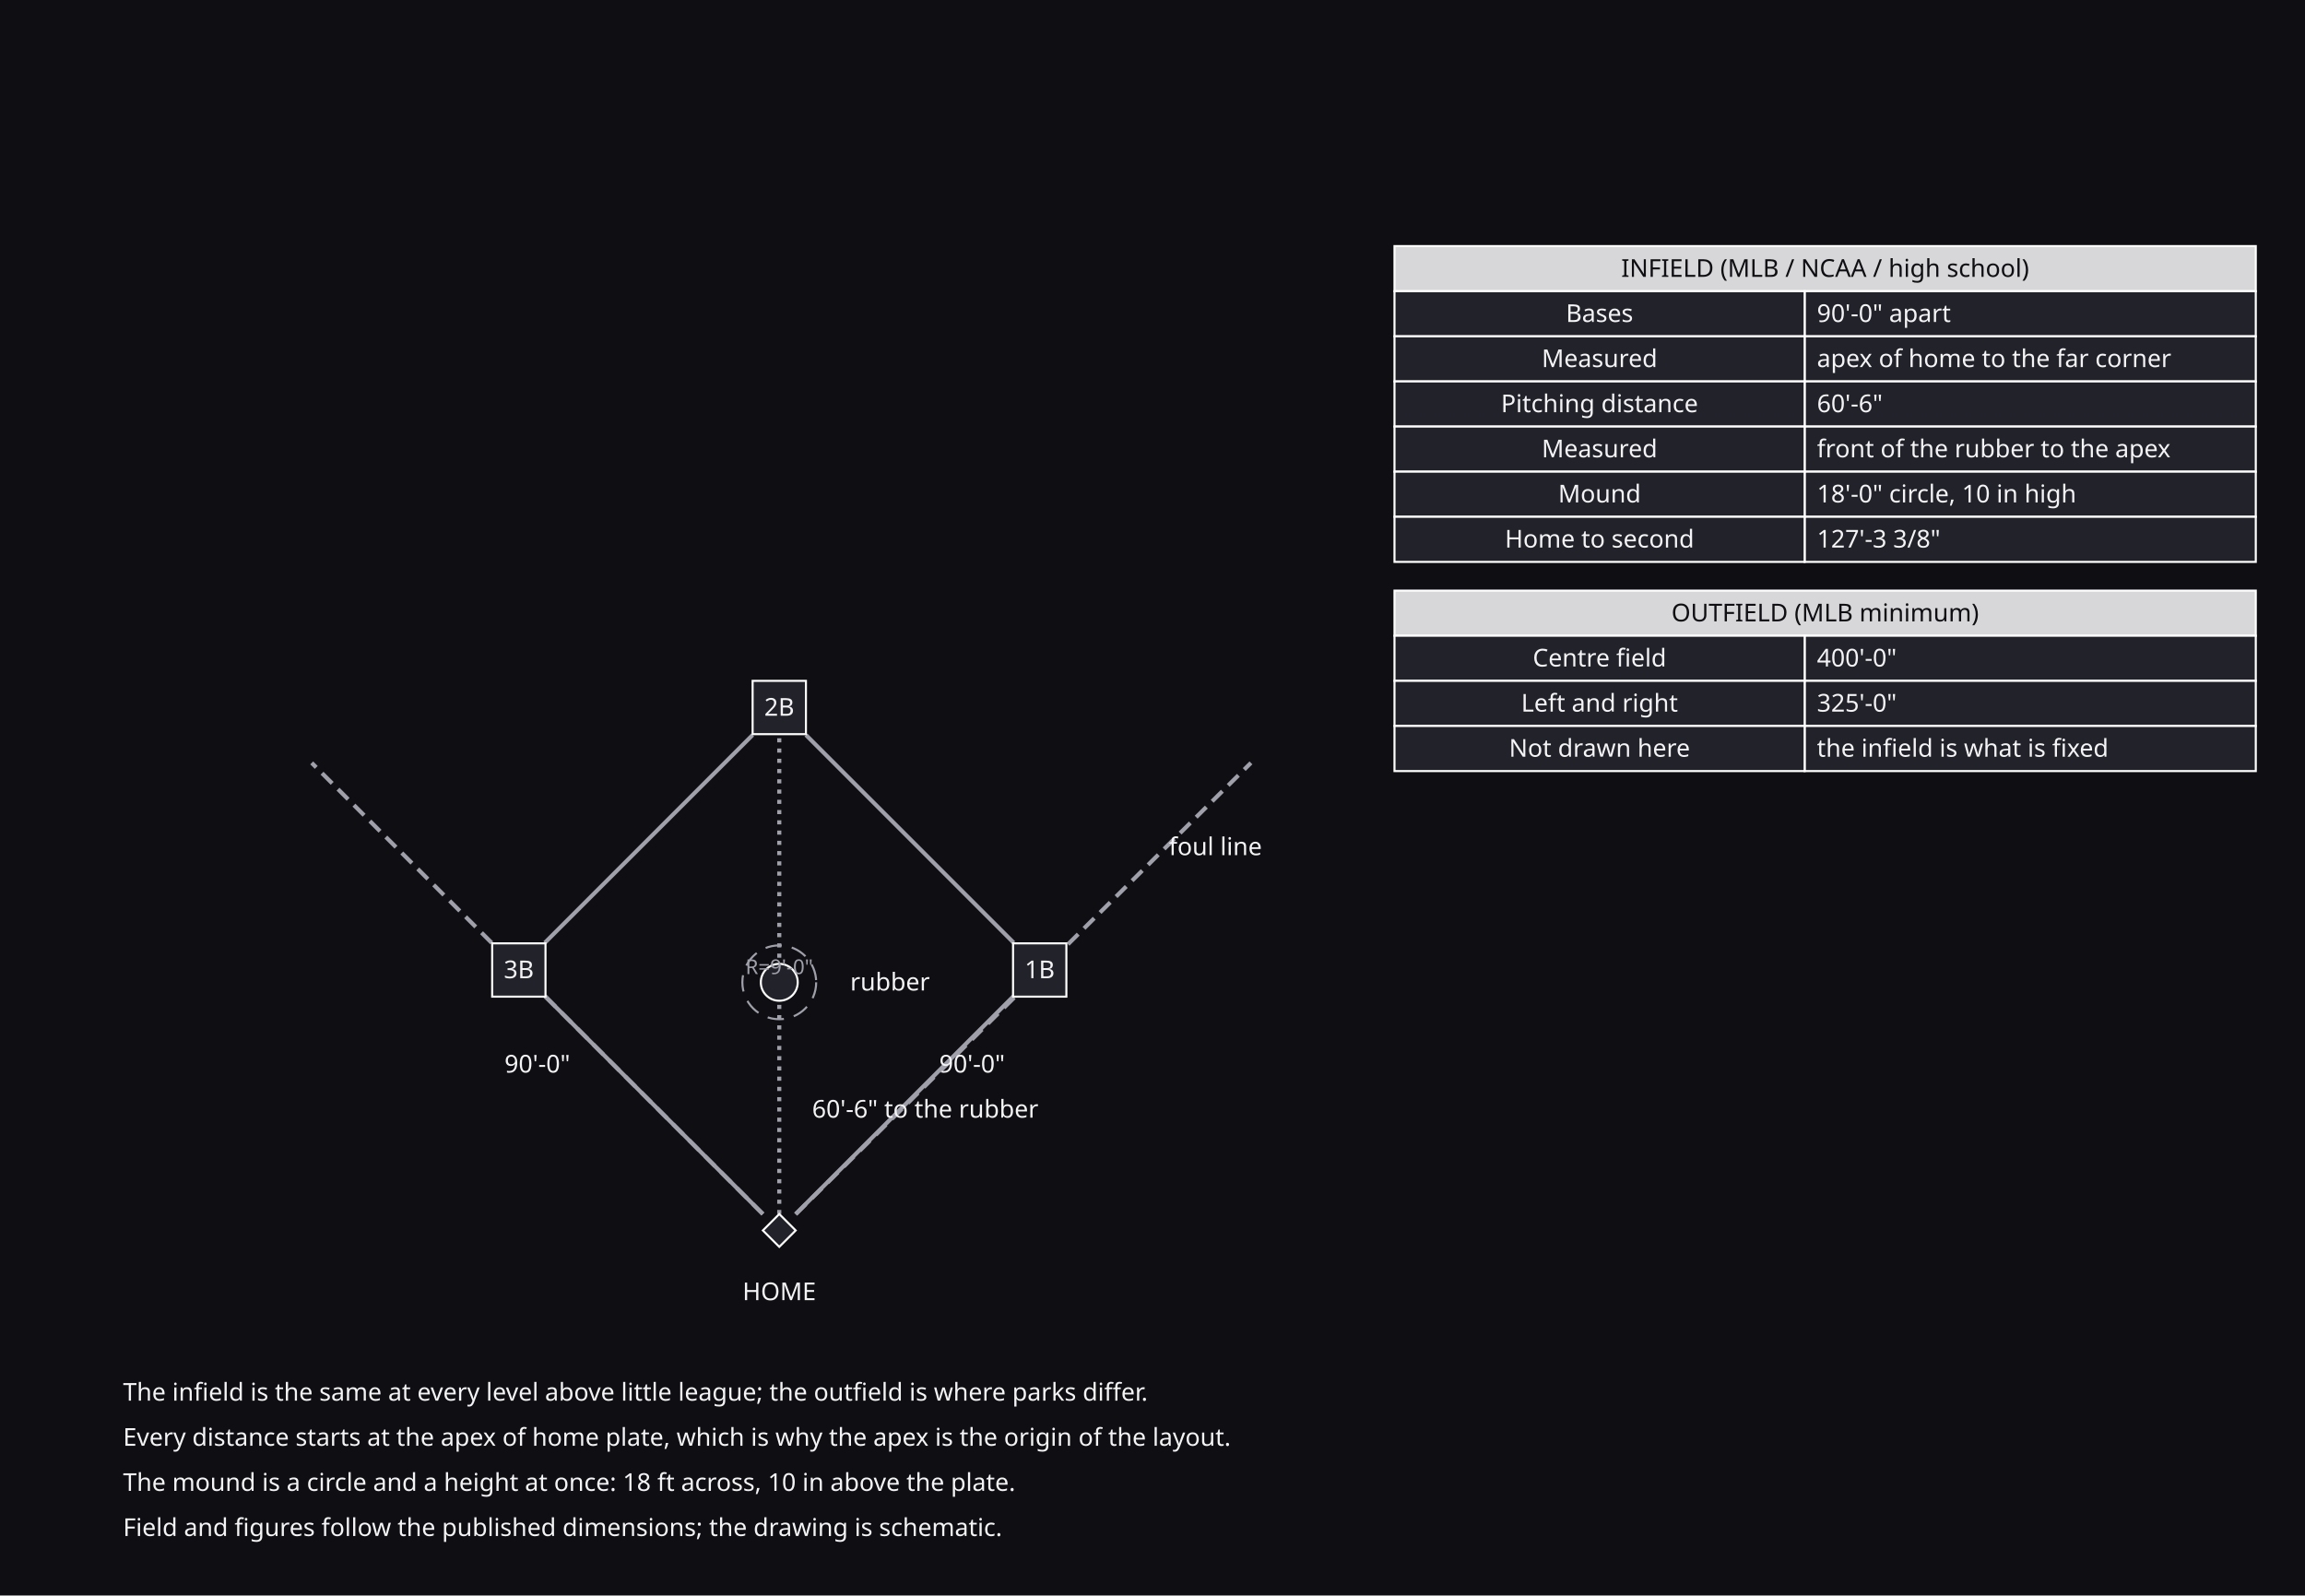
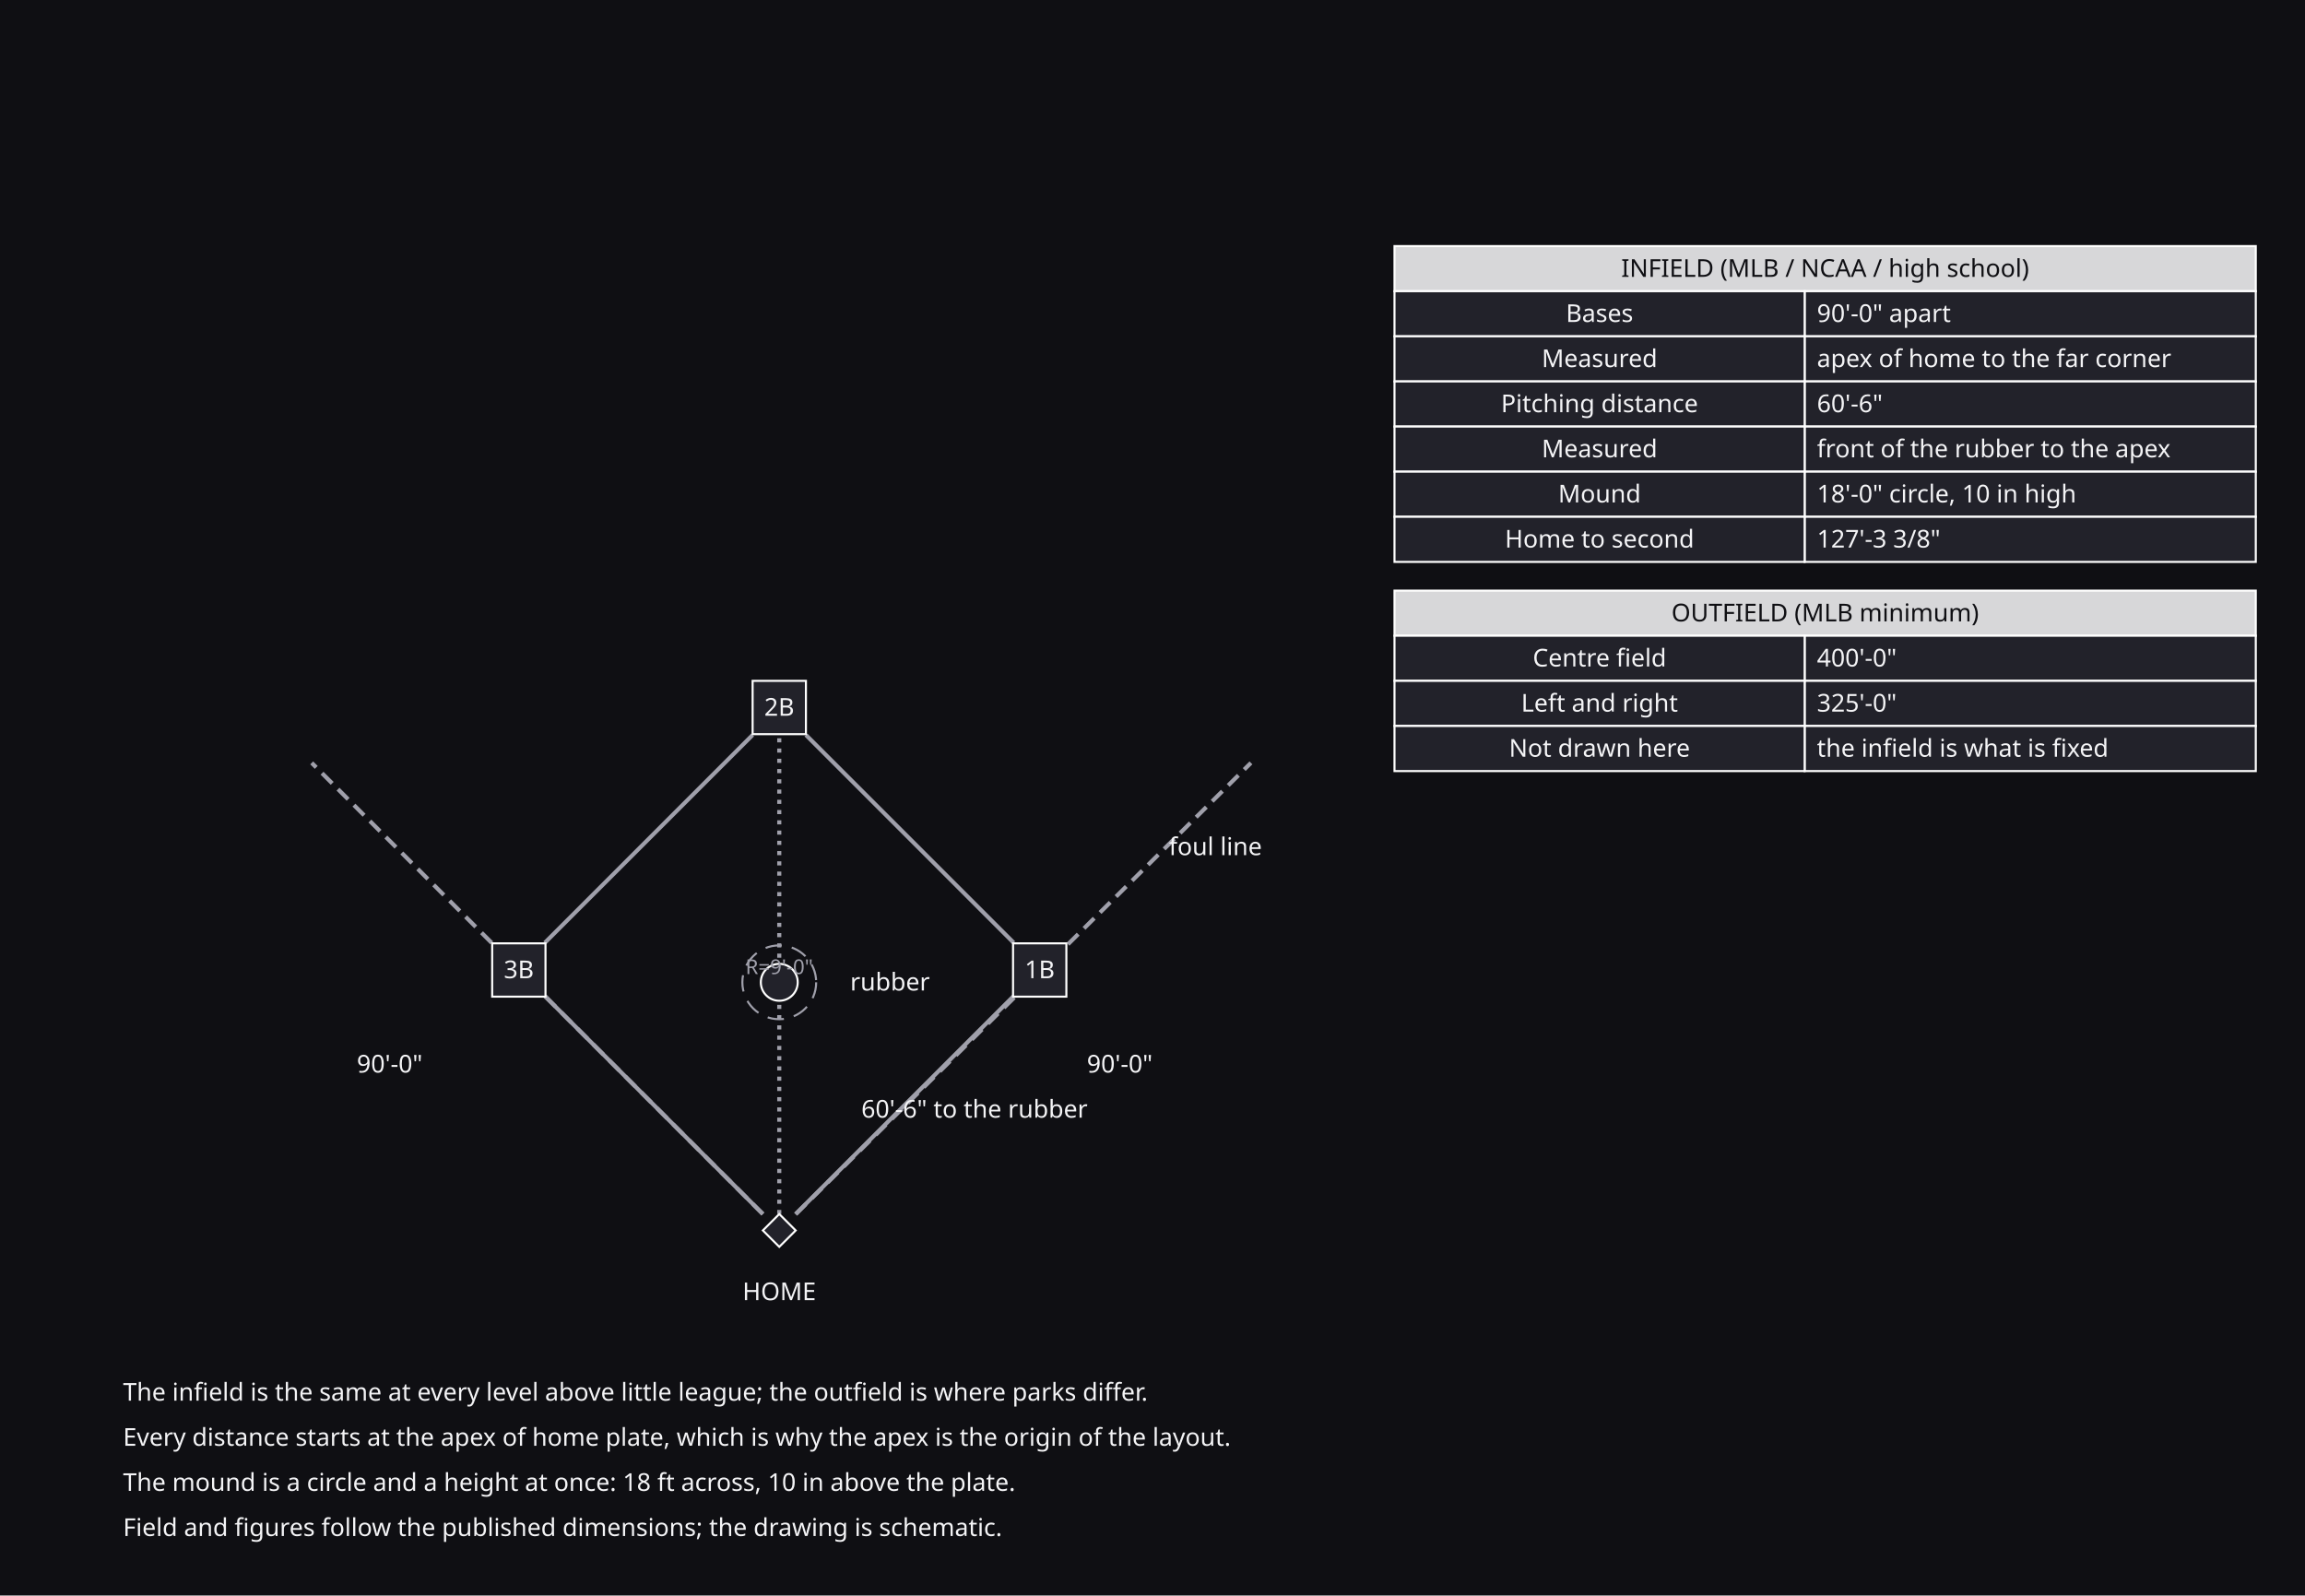
<svg xmlns="http://www.w3.org/2000/svg" width="1124" height="778" viewBox="0 0 1124 778">
  <defs>
    <marker id="arrow" viewBox="0 0 10 10" refX="9" refY="5" markerWidth="6" markerHeight="6" orient="auto">
      <path d="M 0 0 L 10 5 L 0 10 z" fill="#a0a0ab" />
    </marker>
  </defs>
  <rect data-paper="1" x="0" y="0" width="1124" height="778" fill="#0f0f13" />
  <g data-edge="home&gt;first" data-pinned="false">
    <path d="M 388 592 L 494.3 485.7" fill="none" stroke="#a0a0ab" stroke-width="2" />
  </g>
  <g data-edge="first&gt;second" data-pinned="false">
    <path d="M 494.3 459.7 L 393 358.4" fill="none" stroke="#a0a0ab" stroke-width="2" />
  </g>
  <g data-edge="second&gt;third" data-pinned="false">
    <path d="M 367 358.4 L 265.7 459.7" fill="none" stroke="#a0a0ab" stroke-width="2" />
  </g>
  <g data-edge="third&gt;home" data-pinned="false">
    <path d="M 265.7 485.7 L 372 592" fill="none" stroke="#a0a0ab" stroke-width="2" />
  </g>
  <g data-edge="home&gt;f1" data-pinned="false">
    <path d="M 388 592.1 L 610 372" fill="none" stroke="#a0a0ab" stroke-width="2" stroke-dasharray="7 4" />
  </g>
  <g data-edge="home&gt;f3" data-pinned="false">
    <path d="M 372 592 L 152 372" fill="none" stroke="#a0a0ab" stroke-width="2" stroke-dasharray="7 4" />
  </g>
  <g data-edge="home&gt;second" data-pinned="false">
    <path d="M 380 592 L 380 358.4" fill="none" stroke="#a0a0ab" stroke-width="2" stroke-dasharray="2 3" />
  </g>
  <g data-node="n1" data-pinned="false" data-shape="rect" />
  <g data-node="n2" data-pinned="false" data-shape="rect" />
  <g data-node="n3" data-pinned="false" data-shape="rect" />
  <g data-node="n4" data-pinned="false" data-shape="rect" />
  <g data-node="h120" data-pinned="false" data-shape="rect">
    <rect x="680" y="120" width="420" height="22" fill="#22222a" stroke="#ffffff" stroke-width="1" />
    <rect x="680" y="120" width="420" height="22" fill="#ffffff" fill-opacity="0.82" />
  </g>
  <g data-node="h288" data-pinned="false" data-shape="rect">
    <rect x="680" y="288" width="420" height="22" fill="#22222a" stroke="#ffffff" stroke-width="1" />
    <rect x="680" y="288" width="420" height="22" fill="#ffffff" fill-opacity="0.82" />
  </g>
  <g data-node="b142" data-pinned="false" data-shape="rect">
    <rect x="880" y="142" width="220" height="22" fill="#22222a" stroke="#ffffff" stroke-width="1" />
  </g>
  <g data-node="b164" data-pinned="false" data-shape="rect">
    <rect x="880" y="164" width="220" height="22" fill="#22222a" stroke="#ffffff" stroke-width="1" />
  </g>
  <g data-node="b186" data-pinned="false" data-shape="rect">
    <rect x="880" y="186" width="220" height="22" fill="#22222a" stroke="#ffffff" stroke-width="1" />
  </g>
  <g data-node="b208" data-pinned="false" data-shape="rect">
    <rect x="880" y="208" width="220" height="22" fill="#22222a" stroke="#ffffff" stroke-width="1" />
  </g>
  <g data-node="b230" data-pinned="false" data-shape="rect">
    <rect x="880" y="230" width="220" height="22" fill="#22222a" stroke="#ffffff" stroke-width="1" />
  </g>
  <g data-node="b252" data-pinned="false" data-shape="rect">
    <rect x="880" y="252" width="220" height="22" fill="#22222a" stroke="#ffffff" stroke-width="1" />
  </g>
  <g data-node="b310" data-pinned="false" data-shape="rect">
    <rect x="880" y="310" width="220" height="22" fill="#22222a" stroke="#ffffff" stroke-width="1" />
  </g>
  <g data-node="b332" data-pinned="false" data-shape="rect">
    <rect x="880" y="332" width="220" height="22" fill="#22222a" stroke="#ffffff" stroke-width="1" />
  </g>
  <g data-node="b354" data-pinned="false" data-shape="rect">
    <rect x="880" y="354" width="220" height="22" fill="#22222a" stroke="#ffffff" stroke-width="1" />
  </g>
  <g data-node="a142" data-pinned="false" data-shape="rect">
    <rect x="680" y="142" width="200" height="22" fill="#22222a" stroke="#ffffff" stroke-width="1" />
  </g>
  <g data-node="a164" data-pinned="false" data-shape="rect">
    <rect x="680" y="164" width="200" height="22" fill="#22222a" stroke="#ffffff" stroke-width="1" />
  </g>
  <g data-node="a186" data-pinned="false" data-shape="rect">
    <rect x="680" y="186" width="200" height="22" fill="#22222a" stroke="#ffffff" stroke-width="1" />
  </g>
  <g data-node="a208" data-pinned="false" data-shape="rect">
    <rect x="680" y="208" width="200" height="22" fill="#22222a" stroke="#ffffff" stroke-width="1" />
  </g>
  <g data-node="a230" data-pinned="false" data-shape="rect">
    <rect x="680" y="230" width="200" height="22" fill="#22222a" stroke="#ffffff" stroke-width="1" />
  </g>
  <g data-node="a252" data-pinned="false" data-shape="rect">
    <rect x="680" y="252" width="200" height="22" fill="#22222a" stroke="#ffffff" stroke-width="1" />
  </g>
  <g data-node="a310" data-pinned="false" data-shape="rect">
    <rect x="680" y="310" width="200" height="22" fill="#22222a" stroke="#ffffff" stroke-width="1" />
  </g>
  <g data-node="a332" data-pinned="false" data-shape="rect">
    <rect x="680" y="332" width="200" height="22" fill="#22222a" stroke="#ffffff" stroke-width="1" />
  </g>
  <g data-node="a354" data-pinned="false" data-shape="rect">
    <rect x="680" y="354" width="200" height="22" fill="#22222a" stroke="#ffffff" stroke-width="1" />
  </g>
  <g data-node="d3" data-pinned="false" data-shape="rect" />
  <g data-node="d1" data-pinned="false" data-shape="rect" />
  <g data-node="d2" data-pinned="false" data-shape="rect" />
  <g data-node="d4" data-pinned="false" data-shape="rect" />
  <g data-node="rub" data-pinned="false" data-shape="rect" />
  <g data-node="plate" data-pinned="false" data-shape="rect" />
  <g data-node="first" data-pinned="false" data-shape="rect">
    <rect x="494" y="460" width="26" height="26" fill="#22222a" stroke="#ffffff" stroke-width="1" />
  </g>
  <g data-node="second" data-pinned="false" data-shape="rect">
    <rect x="367" y="332" width="26" height="26" fill="#22222a" stroke="#ffffff" stroke-width="1" />
  </g>
  <g data-node="third" data-pinned="false" data-shape="rect">
    <rect x="240" y="460" width="26" height="26" fill="#22222a" stroke="#ffffff" stroke-width="1" />
  </g>
  <g data-node="mound" data-pinned="false" data-shape="rect">
    <circle cx="380" cy="479" r="9" fill="#22222a" stroke="#ffffff" stroke-width="1" />
  </g>
  <g data-node="home" data-pinned="false" data-shape="rect">
    <path d="M 380 592 L 388 600 L 380 608 L 372 600 Z" fill="#22222a" stroke="#ffffff" stroke-width="1" />
  </g>
  <g data-node="f1" data-pinned="false" data-shape="rect" />
  <g data-node="f3" data-pinned="false" data-shape="rect" />
  <g data-range="mound">
    <circle cx="380" cy="479" r="18" fill="none" stroke="#a0a0ab" stroke-width="1" stroke-dasharray="8 5" />
    <text x="380" y="475" text-anchor="middle" font-family="sans-serif" font-size="10" fill="#a0a0ab">R=9'-0"</text>
  </g>
  <g data-name="n1">
    <text x="60" y="683" text-anchor="start" font-family="sans-serif" font-size="12" fill="#f4f4f6">The infield is the same at every level above little league; the outfield is where parks differ.</text>
  </g>
  <g data-name="n2">
    <text x="60" y="705" text-anchor="start" font-family="sans-serif" font-size="12" fill="#f4f4f6">Every distance starts at the apex of home plate, which is why the apex is the origin of the layout.</text>
  </g>
  <g data-name="n3">
    <text x="60" y="727" text-anchor="start" font-family="sans-serif" font-size="12" fill="#f4f4f6">The mound is a circle and a height at once: 18 ft across, 10 in above the plate.</text>
  </g>
  <g data-name="n4">
    <text x="60" y="749" text-anchor="start" font-family="sans-serif" font-size="12" fill="#f4f4f6">Field and figures follow the published dimensions; the drawing is schematic.</text>
  </g>
  <g data-name="h120">
    <text x="890" y="135" text-anchor="middle" font-family="sans-serif" font-size="12" fill="#0f0f13">INFIELD  (MLB / NCAA / high school)</text>
  </g>
  <g data-name="h288">
    <text x="890" y="303" text-anchor="middle" font-family="sans-serif" font-size="12" fill="#0f0f13">OUTFIELD  (MLB minimum)</text>
  </g>
  <g data-name="b142">
    <text x="886" y="157" text-anchor="start" font-family="sans-serif" font-size="12" fill="#f4f4f6">90'-0" apart</text>
  </g>
  <g data-name="b164">
    <text x="886" y="179" text-anchor="start" font-family="sans-serif" font-size="12" fill="#f4f4f6">apex of home to the far corner</text>
  </g>
  <g data-name="b186">
    <text x="886" y="201" text-anchor="start" font-family="sans-serif" font-size="12" fill="#f4f4f6">60'-6"</text>
  </g>
  <g data-name="b208">
    <text x="886" y="223" text-anchor="start" font-family="sans-serif" font-size="12" fill="#f4f4f6">front of the rubber to the apex</text>
  </g>
  <g data-name="b230">
    <text x="886" y="245" text-anchor="start" font-family="sans-serif" font-size="12" fill="#f4f4f6">18'-0" circle, 10 in high</text>
  </g>
  <g data-name="b252">
    <text x="886" y="267" text-anchor="start" font-family="sans-serif" font-size="12" fill="#f4f4f6">127'-3 3/8"</text>
  </g>
  <g data-name="b310">
    <text x="886" y="325" text-anchor="start" font-family="sans-serif" font-size="12" fill="#f4f4f6">400'-0"</text>
  </g>
  <g data-name="b332">
    <text x="886" y="347" text-anchor="start" font-family="sans-serif" font-size="12" fill="#f4f4f6">325'-0"</text>
  </g>
  <g data-name="b354">
    <text x="886" y="369" text-anchor="start" font-family="sans-serif" font-size="12" fill="#f4f4f6">the infield is what is fixed</text>
  </g>
  <g data-name="a142">
    <text x="780" y="157" text-anchor="middle" font-family="sans-serif" font-size="12" fill="#f4f4f6">Bases</text>
  </g>
  <g data-name="a164">
    <text x="780" y="179" text-anchor="middle" font-family="sans-serif" font-size="12" fill="#f4f4f6">Measured</text>
  </g>
  <g data-name="a186">
    <text x="780" y="201" text-anchor="middle" font-family="sans-serif" font-size="12" fill="#f4f4f6">Pitching distance</text>
  </g>
  <g data-name="a208">
    <text x="780" y="223" text-anchor="middle" font-family="sans-serif" font-size="12" fill="#f4f4f6">Measured</text>
  </g>
  <g data-name="a230">
    <text x="780" y="245" text-anchor="middle" font-family="sans-serif" font-size="12" fill="#f4f4f6">Mound</text>
  </g>
  <g data-name="a252">
    <text x="780" y="267" text-anchor="middle" font-family="sans-serif" font-size="12" fill="#f4f4f6">Home to second</text>
  </g>
  <g data-name="a310">
    <text x="780" y="325" text-anchor="middle" font-family="sans-serif" font-size="12" fill="#f4f4f6">Centre field</text>
  </g>
  <g data-name="a332">
    <text x="780" y="347" text-anchor="middle" font-family="sans-serif" font-size="12" fill="#f4f4f6">Left and right</text>
  </g>
  <g data-name="a354">
    <text x="780" y="369" text-anchor="middle" font-family="sans-serif" font-size="12" fill="#f4f4f6">Not drawn here</text>
  </g>
  <g data-name="d3">
-     <text x="396" y="545" text-anchor="start" font-family="sans-serif" font-size="12" fill="#f4f4f6">60'-6" to the rubber</text>
+     <text x="420" y="545" text-anchor="start" font-family="sans-serif" font-size="12" fill="#f4f4f6">60'-6" to the rubber</text>
  </g>
  <g data-name="d1">
-     <text x="458" y="523" text-anchor="start" font-family="sans-serif" font-size="12" fill="#f4f4f6">90'-0"</text>
+     <text x="530" y="523" text-anchor="start" font-family="sans-serif" font-size="12" fill="#f4f4f6">90'-0"</text>
  </g>
  <g data-name="d2">
-     <text x="246" y="523" text-anchor="start" font-family="sans-serif" font-size="12" fill="#f4f4f6">90'-0"</text>
+     <text x="174" y="523" text-anchor="start" font-family="sans-serif" font-size="12" fill="#f4f4f6">90'-0"</text>
  </g>
  <g data-name="d4">
    <text x="570" y="417" text-anchor="start" font-family="sans-serif" font-size="12" fill="#f4f4f6">foul line</text>
  </g>
  <g data-name="rub">
    <text x="434" y="483" text-anchor="middle" font-family="sans-serif" font-size="12" fill="#f4f4f6">rubber</text>
  </g>
  <g data-name="plate">
    <text x="380" y="634" text-anchor="middle" font-family="sans-serif" font-size="12" fill="#f4f4f6">HOME</text>
  </g>
  <g data-name="first">
    <text x="507" y="477" text-anchor="middle" font-family="sans-serif" font-size="12" fill="#f4f4f6">1B</text>
  </g>
  <g data-name="second">
    <text x="380" y="349" text-anchor="middle" font-family="sans-serif" font-size="12" fill="#f4f4f6">2B</text>
  </g>
  <g data-name="third">
    <text x="253" y="477" text-anchor="middle" font-family="sans-serif" font-size="12" fill="#f4f4f6">3B</text>
  </g>
</svg>
